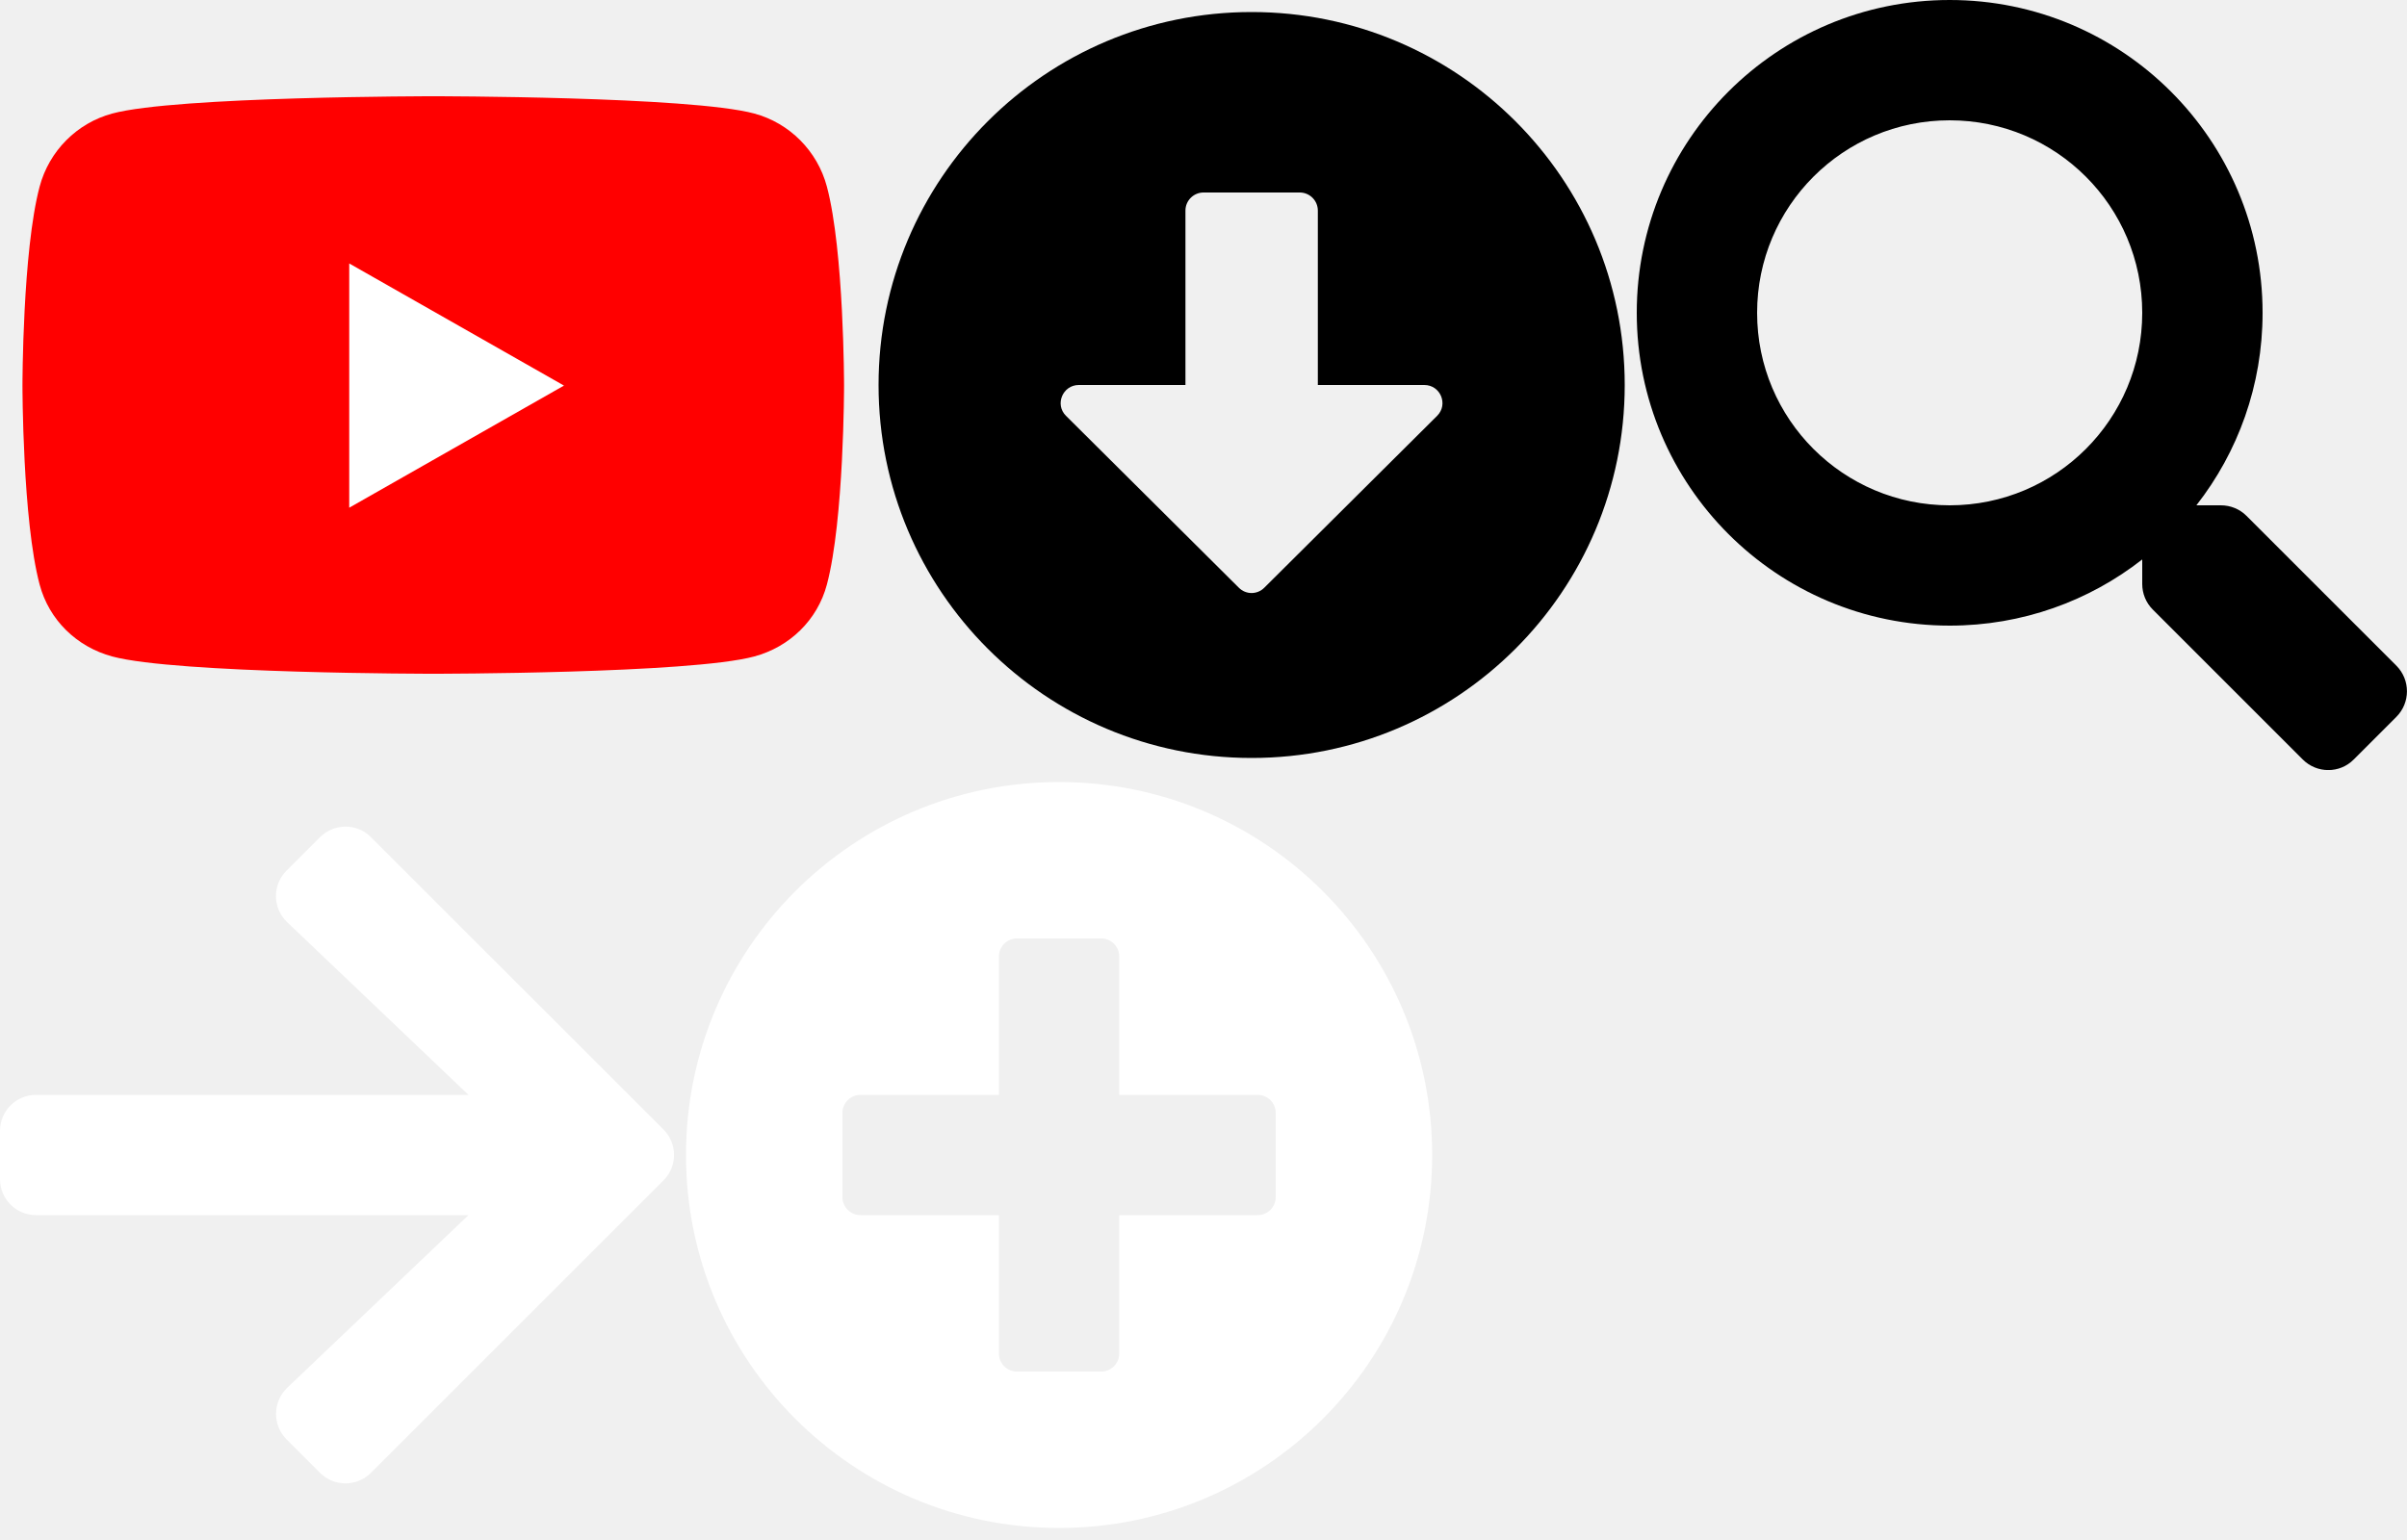
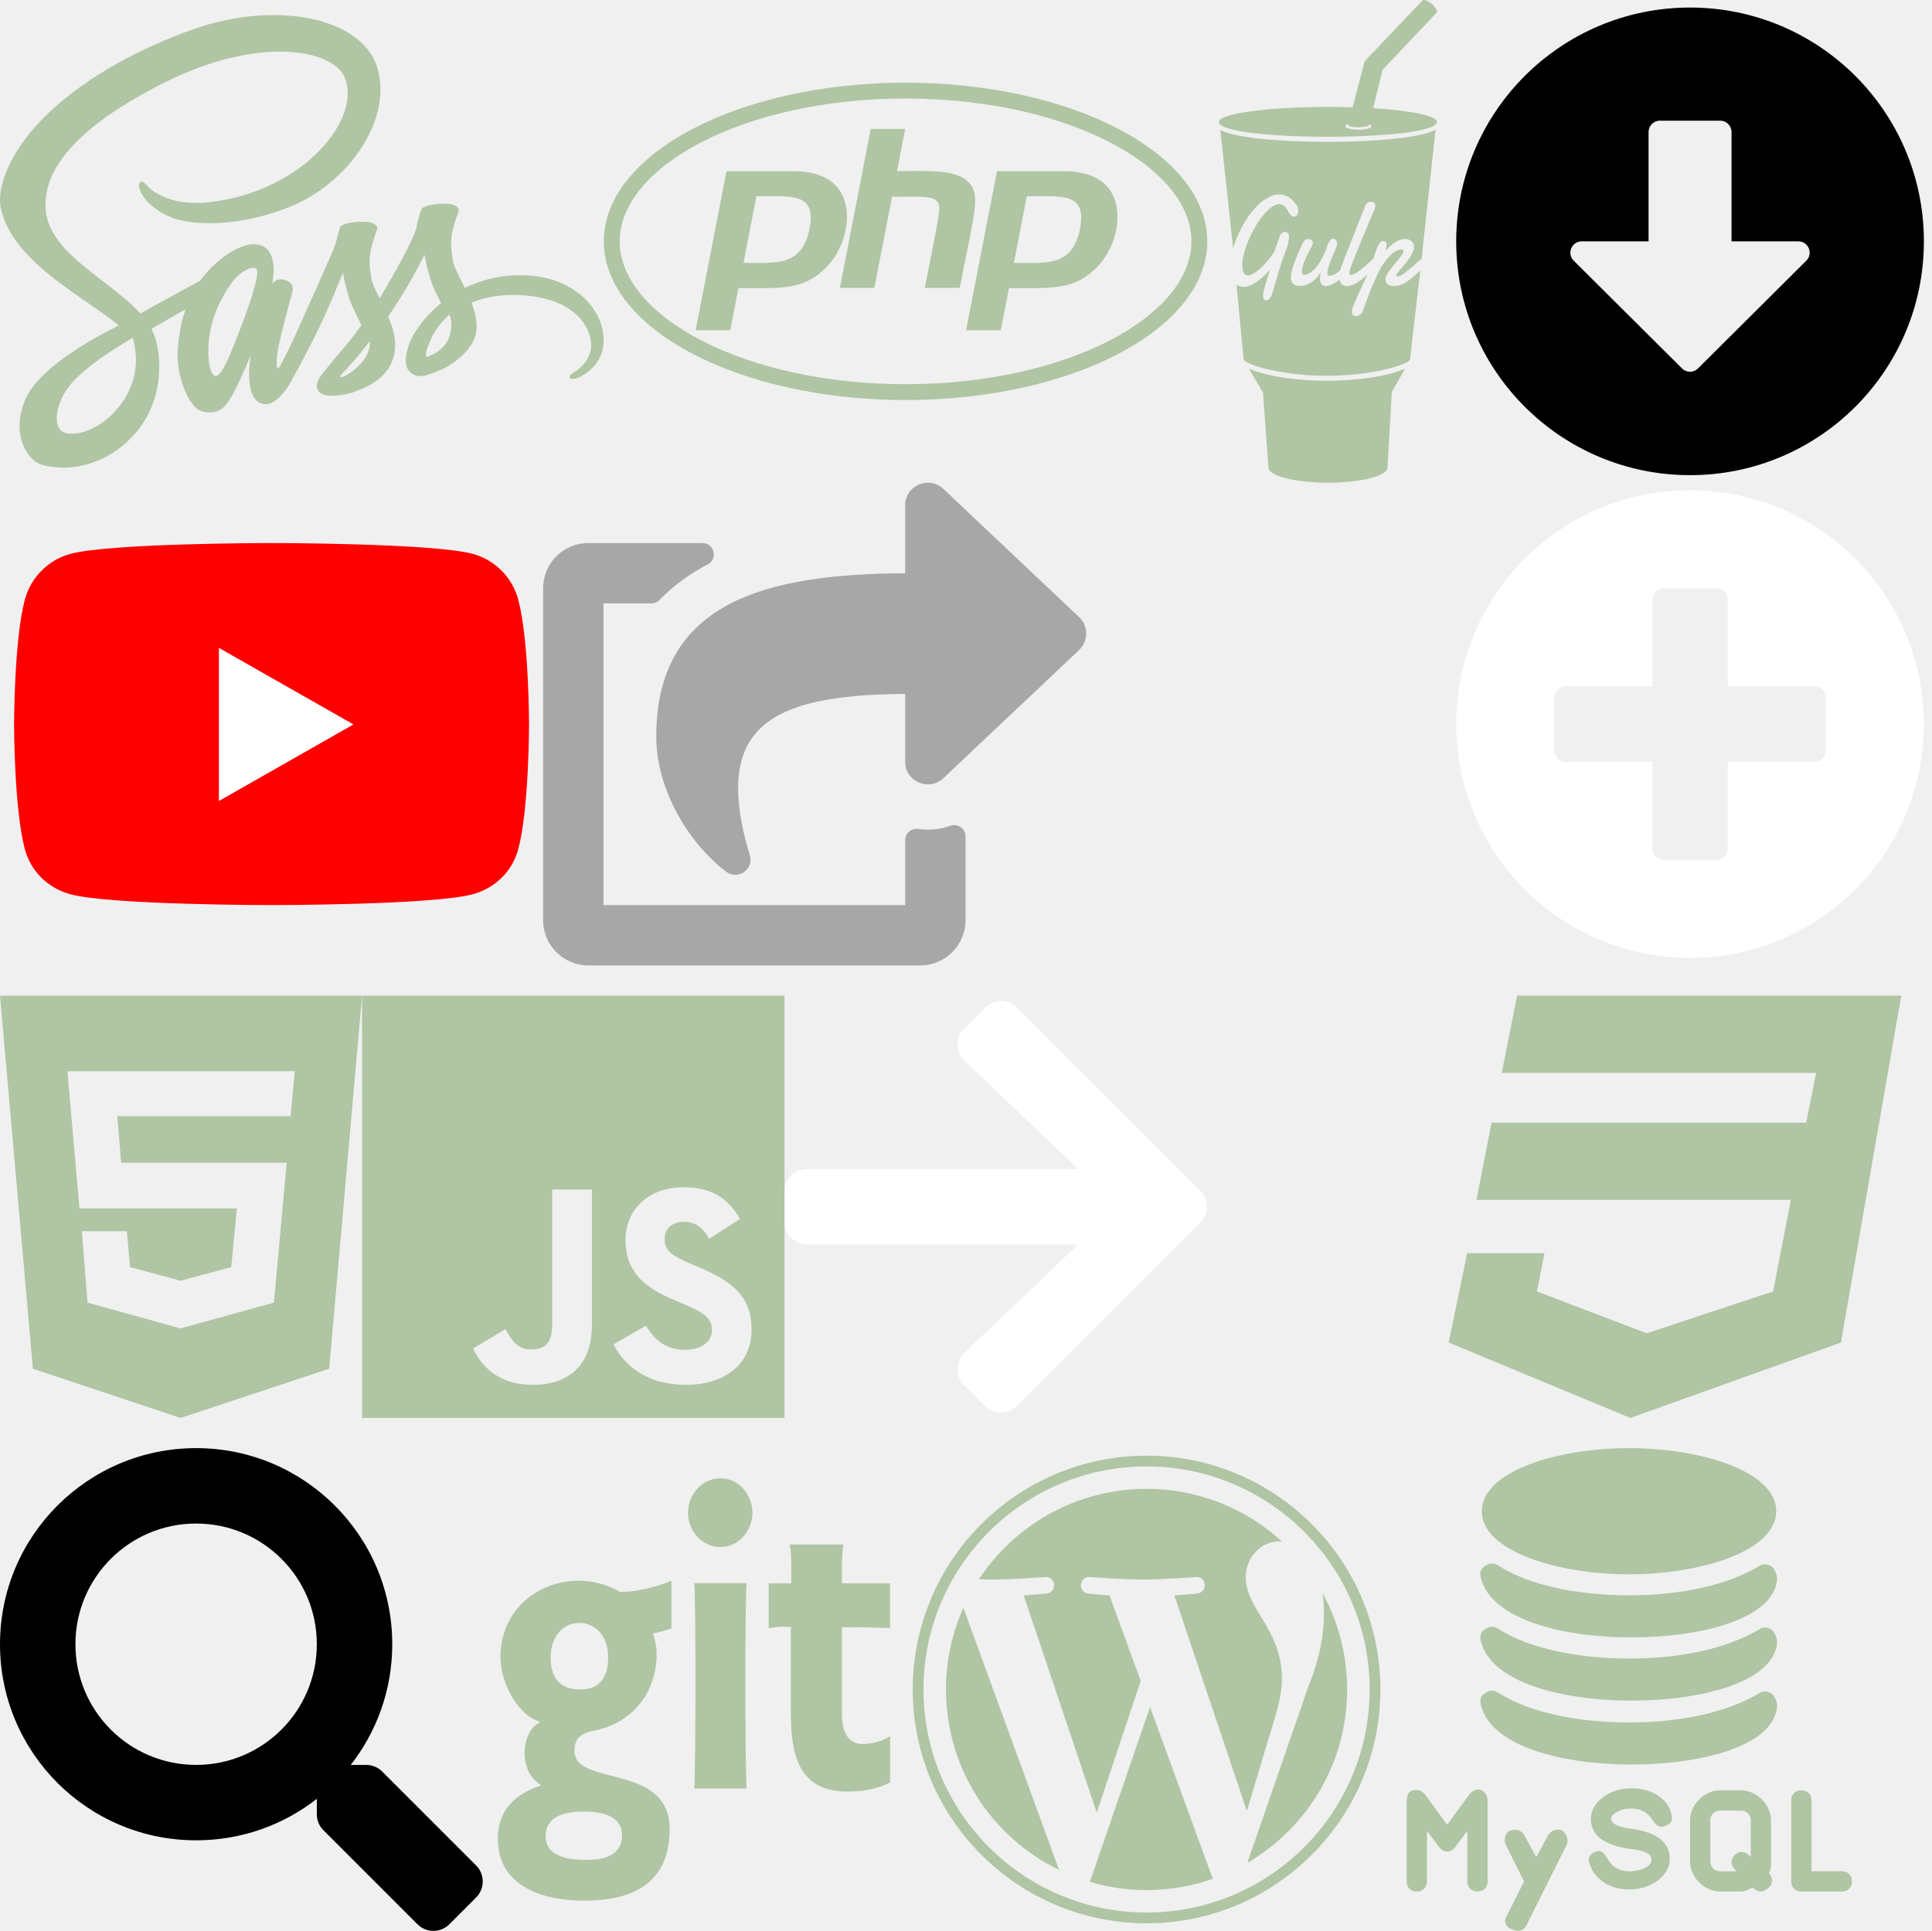
- <svg xmlns="http://www.w3.org/2000/svg" width="1600" height="1024" viewBox="0 0 1600 1024">
-   <view id="arrow-alt-circle-down" viewBox="576 0 512 512" />
-   <svg viewBox="0 0 512 512" width="512" height="512" x="576">
+ <svg xmlns="http://www.w3.org/2000/svg" width="2049" height="2048" viewBox="0 0 2049 2048">
+   <view id="arrow-alt-circle-down" viewBox="1536.4 0 512 512" />
+   <svg viewBox="0 0 512 512" width="512" height="512" x="1536.4">
    <path d="M504 256c0 137-111 248-248 248S8 393 8 256 119 8 256 8s248 111 248 248zM212 140v116h-70.9c-10.7 0-16.1 13-8.5 20.5l114.9 114.3c4.7 4.7 12.2 4.7 16.9 0l114.9-114.3c7.6-7.6 2.2-20.5-8.5-20.5H300V140c0-6.6-5.4-12-12-12h-64c-6.6 0-12 5.4-12 12z" />
  </svg>
-   <view id="arrow-right" viewBox="0 512 448 512" />
-   <svg viewBox="0 0 448 512" width="448" height="512" y="512">
+   <view id="arrow-right" viewBox="832 1024 448 512" />
+   <svg viewBox="0 0 448 512" width="448" height="512" x="832" y="1024">
    <path fill="#fff" d="M190.5 66.9l22.2-22.2c9.4-9.4 24.6-9.4 33.9 0L441 239c9.4 9.4 9.4 24.6 0 33.9L246.6 467.3c-9.4 9.4-24.6 9.4-33.9 0l-22.2-22.2c-9.5-9.5-9.3-25 .4-34.3L311.4 296H24c-13.3 0-24-10.7-24-24v-32c0-13.3 10.7-24 24-24h287.4L190.9 101.2c-9.8-9.3-10-24.8-.4-34.3z" />
  </svg>
-   <view id="plus-circle" viewBox="448 512 512 512" />
-   <svg viewBox="0 0 512 512" width="512" height="512" x="448" y="512">
+   <view id="css3" viewBox="1536.4 1024 512 512" />
+   <svg viewBox="0 0 512 512" width="512" height="512" x="1536.4" y="1024">
+     <path fill="#afc5a3" d="M480 32l-64 368-223.3 80L0 400l19.6-94.8h82l-8 40.6L210 390.2l134.1-44.4 18.8-97.1H29.5l16-82h333.7l10.5-52.7H56.3l16.3-82H480z" />
+   </svg>
+   <view id="git" viewBox="512 1536 448 512" />
+   <svg viewBox="0 0 448 512" width="448" height="512" x="512" y="1536">
+     <path fill="#afc5a3" d="M18.8 221.7c0 25.3 16.2 60 41.5 68.5v1c-18.8 8.3-24 50.6 1 65.8v1C34 367 16 384.3 16 414.2c0 51.5 48.8 65.8 91.5 65.8 52 0 90.7-18.7 90.7-76 0-70.5-101-44.5-101-82.8 0-13.5 7.2-18.7 19.7-21.3 41.5-7.7 67.5-40 67.5-82.2 0-7.3-1.5-14.2-4-21 6.7-1.5 13.2-3.3 19.7-5.5v-50.5c-17.2 6.8-35.7 11.8-54.5 11.8-53.8-31-126.8 1.3-126.8 69.2zm87.7 163.8c17 0 41.2 3 41.2 25 0 21.8-19.5 26.3-37.7 26.3-17.3 0-43.3-2.7-43.3-25.2.1-22.3 22.1-26.1 39.8-26.1zM103.3 256c-22 0-31.3-13-31.3-33.8 0-49.3 61-48.8 61-.5 0 20.3-8 34.3-29.7 34.3zM432 305.5v49c-13.3 7.3-30.5 9.8-45.5 9.8-53.5 0-59.8-42.2-59.8-85.7v-87.7h.5v-1c-7 0-7.3-1.6-24 1v-47.5h24c0-22.3.3-31-1.5-41.2h56.7c-2 13.8-1.5 27.5-1.5 41.2h51v47.5s-19.3-1-51-1V281c0 14.8 3.3 32.8 21.8 32.8 9.8 0 21.3-2.8 29.3-8.3zM286 68.7c0 18.7-14.5 36.2-33.8 36.2-19.8 0-34.5-17.2-34.5-36.2 0-19.3 14.5-36.7 34.5-36.7C272 32 286 50 286 68.7zm-6.2 74.5c-1.8 14.6-1.6 199.8 0 217.8h-55.5c1.6-18.1 1.8-203 0-217.8h55.5z" />
+   </svg>
+   <view id="gulp" viewBox="1280.4 0 256 512" />
+   <svg viewBox="0 0 256 512" width="256" height="512" x="1280.4">
+     <path fill="#afc5a3" d="M209.8 391.1l-14.1 24.6-4.6 80.2c0 8.9-28.3 16.1-63.1 16.1s-63.1-7.2-63.1-16.1l-5.8-79.4-14.9-25.4c41.2 17.3 126 16.7 165.6 0zm-196-253.3l13.6 125.5c5.9-20 20.8-47 40-55.2 6.3-2.7 12.7-2.7 18.7.9 5.2 3 9.6 9.3 10.1 11.8 1.2 6.5-2 9.1-4.5 9.1-3 0-5.3-4.6-6.8-7.3-4.1-7.3-10.3-7.6-16.9-2.8-6.9 5-12.9 13.4-17.1 20.7-5.1 8.8-9.4 18.5-12 28.2-1.5 5.6-2.9 14.6-.6 19.9 1 2.2 2.5 3.6 4.9 3.6 5 0 12.3-6.6 15.8-10.1 4.5-4.5 10.3-11.5 12.5-16l5.2-15.5c2.6-6.8 9.9-5.6 9.9 0 0 10.2-3.7 13.6-10 34.7-5.8 19.5-7.6 25.8-7.6 25.8-.7 2.8-3.4 7.5-6.3 7.5-1.2 0-2.1-.4-2.6-1.2-1-1.4-.9-5.3-.8-6.3.2-3.2 6.3-22.2 7.3-25.2-2 2.2-4.1 4.4-6.4 6.6-5.4 5.1-14.1 11.8-21.5 11.8-3.4 0-5.6-.9-7.7-2.4l7.6 79.6c2 5 39.2 17.1 88.2 17.1 49.1 0 86.3-12.2 88.2-17.1l10.9-94.6c-5.7 5.2-12.3 11.6-19.6 14.8-5.4 2.3-17.4 3.8-17.4-5.7 0-5.2 9.1-14.8 14.4-21.5 1.4-1.7 4.7-5.9 4.7-8.1 0-2.9-6-2.2-11.7 2.5-3.2 2.7-6.2 6.3-8.7 9.7-4.3 6-6.6 11.2-8.5 15.5-6.2 14.2-4.1 8.6-9.1 22-5 13.3-4.2 11.8-5.2 14-.9 1.9-2.2 3.5-4 4.5-1.9 1-4.5.9-6.1-.3-.9-.6-1.3-1.9-1.3-3.7 0-.9.1-1.8.3-2.7 1.5-6.1 7.8-18.1 15-34.3 1.6-3.7 1-2.6.8-2.3-6.2 6-10.9 8.9-14.4 10.5-5.8 2.6-13 2.6-14.5-4.1-.1-.4-.1-.8-.2-1.2-11.8 9.2-24.3 11.7-20-8.1-4.6 8.2-12.6 14.9-22.4 14.9-4.1 0-7.1-1.4-8.6-5.1-2.3-5.5 1.3-14.9 4.6-23.8 1.7-4.5 4-9.9 7.1-16.2 1.6-3.4 4.2-5.4 7.6-4.5.6.2 1.1.4 1.6.7 2.6 1.8 1.6 4.5.3 7.2-3.8 7.5-7.1 13-9.3 20.8-.9 3.3-2 9 1.5 9 2.4 0 4.7-.8 6.9-2.4 4.6-3.4 8.3-8.5 11.1-13.5 2-3.6 4.4-8.3 5.6-12.3.5-1.7 1.1-3.3 1.8-4.8 1.1-2.5 2.6-5.1 5.2-5.1 1.3 0 2.4.5 3.2 1.5 1.7 2.2 1.3 4.5.4 6.9-2 5.6-4.7 10.6-6.9 16.7-1.3 3.5-2.7 8-2.7 11.7 0 3.4 3.7 2.6 6.8 1.2 2.4-1.1 4.8-2.8 6.8-4.5 1.2-4.9.9-3.8 26.4-68.2 1.3-3.3 3.7-4.7 6.1-4.7 1.2 0 2.2.4 3.2 1.1 1.7 1.3 1.7 4.1 1 6.2-.7 1.9-.6 1.3-4.5 10.5-5.2 12.1-8.6 20.8-13.2 31.9-1.9 4.6-7.7 18.9-8.7 22.3-.6 2.2-1.3 5.8 1 5.8 5.4 0 19.3-13.1 23.1-17 .2-.3.5-.4.9-.6.6-1.9 1.2-3.7 1.7-5.5 1.4-3.8 2.7-8.2 5.3-11.3.8-1 1.7-1.6 2.7-1.6 2.8 0 4.2 1.2 4.2 4 0 1.1-.7 5.1-1.1 6.2 1.4-1.5 2.9-3 4.5-4.5 15-13.9 25.7-6.8 25.7.2 0 7.4-8.9 17.7-13.8 23.4-1.6 1.9-4.9 5.4-5 6.4 0 1.3.9 1.8 2.2 1.8 2 0 6.4-3.5 8-4.7 5-3.9 11.8-9.9 16.6-14.1l14.8-136.8c-30.5 17.1-197.6 17.2-228.3.2zm229.7-8.5c0 21-231.2 21-231.2 0 0-8.8 51.8-15.9 115.6-15.9 9 0 17.8.1 26.3.4l12.6-48.7L228.1.6c1.4-1.4 5.8-.2 9.9 3.5s6.6 7.9 5.3 9.3l-.1.1L185.9 74l-10 40.7c39.9 2.6 67.6 8.1 67.6 14.6zm-69.4 4.6c0-.8-.9-1.5-2.5-2.1l-.2.8c0 1.3-5 2.4-11.1 2.4s-11.1-1.1-11.1-2.4c0-.1 0-.2.1-.3l.2-.7c-1.8.6-3 1.4-3 2.3 0 2.1 6.2 3.7 13.7 3.7 7.7.1 13.9-1.6 13.9-3.7z" />
+   </svg>
+   <view id="html5" viewBox="0 1024 384 512" />
+   <svg viewBox="0 0 384 512" width="384" height="512" y="1024">
+     <path fill="#afc5a3" d="M0 32l34.9 395.8L191.5 480l157.6-52.2L384 32H0zm308.2 127.9H124.4l4.1 49.4h175.6l-13.6 148.4-97.9 27v.3h-1.1l-98.7-27.3-6-75.8h47.7L138 320l53.5 14.5 53.7-14.5 6-62.2H84.3L71.5 112.2h241.1l-4.4 47.7z" />
+   </svg>
+   <view id="js" viewBox="384 1024 448 512" />
+   <svg viewBox="0 0 448 512" width="448" height="512" x="384" y="1024">
+     <path fill="#afc5a3" d="M0 32v448h448V32H0zm243.8 349.4c0 43.6-25.6 63.5-62.9 63.5-33.7 0-53.2-17.4-63.2-38.5l34.3-20.7c6.6 11.7 12.6 21.6 27.1 21.6 13.8 0 22.6-5.4 22.6-26.5V237.7h42.1v143.7zm99.6 63.5c-39.1 0-64.4-18.6-76.7-43l34.3-19.8c9 14.7 20.8 25.6 41.5 25.6 17.4 0 28.6-8.7 28.6-20.8 0-14.4-11.4-19.5-30.7-28l-10.5-4.5c-30.4-12.9-50.5-29.2-50.5-63.5 0-31.6 24.1-55.6 61.6-55.6 26.8 0 46 9.3 59.8 33.7L368 290c-7.2-12.9-15-18-27.1-18-12.3 0-20.1 7.8-20.1 18 0 12.6 7.8 17.7 25.9 25.6l10.5 4.5c35.8 15.3 55.9 31 55.9 66.2 0 37.8-29.8 58.6-69.7 58.6z" />
+   </svg>
+   <view id="mysql" viewBox="1472 1536 512 512" />
+   <svg viewBox="0 0 512.001 512.001" width="512" height="512" x="1472" y="1536">
+     <path fill="#afc5a3" d="M99.281 362.953c-4.294-2.147-8.971-.357-12.881 4.294L62.784 399.45l-23.616-32.203c-3.074-4.4-8.703-5.28-12.882-4.294-4.672 1.103-6.44 6.44-6.44 10.735v85.874c0 6.44 4.294 10.735 10.735 10.735s10.735-4.294 10.735-10.735V405.89l12.88 17.175c4.294 6.44 12.882 6.44 17.175 0l12.881-17.175v53.672c-.001 6.441 4.293 10.735 10.734 10.735 6.44 0 10.735-4.294 10.735-10.735v-85.874c-.001-4.295-2.147-8.588-6.44-10.735zM258.148 382.274c12.881 0 19.132 7.13 21.468 10.735 5.357 8.267 8.827 9.906 14.54 7.764 7.044-2.642 7.422-6.038 6.929-9.91-2.146-17.175-19.322-30.055-42.937-30.055-23.616 0-42.937 15.029-42.937 32.203 0 17.174 12.931 27.371 38.693 31.664l4.244.538c17.175 2.146 21.418 6.129 21.355 11.538-.08 6.788-10.622 12.077-23.502 12.077-12.882 0-19.079-6.92-21.468-10.735-3.933-6.278-6.44-10.735-10.734-10.735-6.44 0-11.909 5.617-10.735 10.735 3.605 16.394 19.322 30.055 42.937 30.055 23.616 0 42.937-15.029 42.937-32.203 0-17.175-12.605-27.609-38.369-31.902l-2.421-.3c-19.322-2.146-21.479-8.002-21.468-10.735.017-4.293 8.587-10.734 21.468-10.734zM481.419 448.827h-32.203v-75.14c0-6.44-4.294-10.735-10.735-10.735-6.44 0-10.735 4.294-10.735 10.735v85.874c0 6.44 4.294 10.735 10.735 10.735h42.937c6.44 0 10.735-4.294 10.735-10.735s-4.293-10.734-10.734-10.734zM404.134 450.973c2.146-4.294 2.281-8.587 2.281-12.881l-.135-42.936h-.001c0-17.175-15.029-32.203-32.203-32.203h-21.468c-17.175 0-32.203 15.029-32.203 32.203v42.937c0 17.175 15.029 32.203 32.203 32.203h21.468c4.294 0 8.587-2.147 12.882-4.294 2.146 2.147 4.797 4.294 9.09 4.294 2.147 0 5.937-2.148 8.085-4.294 4.295-4.296 4.295-10.735.001-15.029zm-19.324-17.174v-.001l-2.146-2.146c-4.294-4.294-10.735-4.294-15.029 0-4.294 4.294-4.294 10.735 0 15.029l2.146 2.147h-17.175c-6.44 0-10.735-4.294-10.735-10.735v-42.937c0-6.44 4.294-10.735 10.735-10.735h21.468c6.44 0 10.735 4.294 10.735 10.735v38.642l.001.001zM185.154 405.891c-3.895-2.807-11.884-1.029-15.029 4.294l-12.882 23.616-12.882-23.616c-2.146-4.294-8.756-6.891-15.029-4.294-4.436 1.837-7.073 8.72-4.294 15.029l19.322 38.643-19.322 38.643c-2.368 4.554.864 10.626 7.349 12.636 4.466 1.384 9.953 2.841 14.123-4.049l42.937-85.874c2.147-4.294.634-11.477-4.293-15.028zM406.781 125.457c-4.047-2.916-10.379-2.779-12.609-.548-33.457 20.074-82.529 31.227-138.292 31.227s-107.064-11.152-138.292-31.227c-6.503-4.483-11.659-1.966-14.219-.122-4.047 2.916-6.709 5.367-4.697 13.334 10.94 43.306 85.829 62.625 159.435 62.625s149.68-19.102 154.544-60.53c.737-6.264-3.311-12.915-5.87-14.759z" />
+     <path fill="#afc5a3" d="M406.781 192.545c-4.047-2.916-10.379-2.779-12.609-.548-33.457 20.074-82.529 31.227-138.292 31.227s-107.064-11.152-138.292-31.227c-6.503-4.483-11.659-1.966-14.219-.122-4.047 2.916-6.709 5.367-4.697 13.334 10.94 43.306 85.829 62.625 159.435 62.625s149.68-19.101 154.544-60.529c.737-6.264-3.311-12.915-5.87-14.76z" />
+     <path fill="#afc5a3" d="M406.781 260.306c-4.047-2.916-10.379-2.779-12.609-.548-33.457 20.074-82.529 31.227-138.292 31.227s-107.064-11.152-138.292-31.227c-6.503-4.483-11.659-1.966-14.219-.122-4.047 2.916-6.709 5.367-4.697 13.334 10.94 43.306 85.829 62.625 159.435 62.625s149.68-19.102 154.544-60.53c.737-6.263-3.311-12.915-5.87-14.759zM255.664 0C179.827 0 99.529 24.536 99.529 66.915c0 42.38 80.298 66.914 156.135 66.914s156.134-24.536 156.134-66.915C411.798 24.534 331.5 0 255.664 0z" />
+   </svg>
+   <view id="php" viewBox="640.4 0 640 512" />
+   <svg viewBox="0 0 640 512" width="640" height="512" x="640.4">
+     <path fill="#afc5a3" d="M320 104.5c171.4 0 303.2 72.2 303.2 151.5S491.3 407.5 320 407.5c-171.4 0-303.2-72.2-303.2-151.5S148.7 104.5 320 104.5m0-16.8C143.3 87.7 0 163 0 256s143.3 168.3 320 168.3S640 349 640 256 496.7 87.7 320 87.7zM218.2 242.5c-7.9 40.5-35.8 36.3-70.1 36.3l13.7-70.6c38 0 63.8-4.1 56.4 34.3zM97.4 350.3h36.7l8.7-44.8c41.1 0 66.6 3 90.2-19.1 26.1-24 32.9-66.7 14.3-88.1-9.7-11.2-25.3-16.7-46.5-16.7h-70.7L97.4 350.3zm185.7-213.6h36.5l-8.7 44.8c31.5 0 60.7-2.3 74.8 10.7 14.8 13.6 7.7 31-8.3 113.1h-37c15.4-79.4 18.3-86 12.7-92-5.4-5.8-17.7-4.6-47.4-4.6l-18.8 96.6h-36.5l32.7-168.6zM505 242.5c-8 41.1-36.7 36.3-70.1 36.3l13.7-70.6c38.2 0 63.8-4.1 56.4 34.3zM384.2 350.3H421l8.7-44.8c43.2 0 67.1 2.5 90.2-19.1 26.1-24 32.9-66.7 14.3-88.1-9.7-11.2-25.3-16.7-46.5-16.7H417l-32.8 168.7z" />
+   </svg>
+   <view id="plus-circle" viewBox="1536.4 512 512 512" />
+   <svg viewBox="0 0 512 512" width="512" height="512" x="1536.4" y="512">
    <path fill="#fff" d="M256 8C119 8 8 119 8 256s111 248 248 248 248-111 248-248S393 8 256 8zm144 276c0 6.6-5.4 12-12 12h-92v92c0 6.6-5.4 12-12 12h-56c-6.6 0-12-5.4-12-12v-92h-92c-6.6 0-12-5.4-12-12v-56c0-6.6 5.4-12 12-12h92v-92c0-6.6 5.4-12 12-12h56c6.6 0 12 5.4 12 12v92h92c6.6 0 12 5.4 12 12v56z" />
  </svg>
-   <view id="search" viewBox="1088 0 512 512" />
-   <svg viewBox="0 0 512 512" width="512" height="512" x="1088">
+   <view id="sass" viewBox="0 0 640.4 512" />
+   <svg viewBox="0 0 640.4 512" width="640.4" height="512">
+     <path fill="#afc5a3" d="M551.1 291.9c-22.4.1-41.8 5.5-58 13.5-5.9-11.9-12-22.3-13-30.1-1.2-9.1-2.5-14.5-1.1-25.3s7.7-26.1 7.6-27.2c-.1-1.1-1.4-6.6-14.3-6.7-12.9-.1-24 2.5-25.3 5.9-1.3 3.4-3.8 11.1-5.3 19.1-2.3 11.7-25.8 53.5-39.1 75.3-4.4-8.5-8.1-16-8.9-22-1.2-9.1-2.5-14.5-1.1-25.3s7.7-26.1 7.6-27.2c-.1-1.1-1.4-6.6-14.3-6.7-12.9-.1-24 2.5-25.3 5.9-1.3 3.4-2.7 11.4-5.3 19.1-2.6 7.7-33.9 77.3-42.1 95.4-4.2 9.2-7.8 16.6-10.4 21.6s-.2.3-.4.9c-2.2 4.3-3.5 6.7-3.5 6.7v.1c-1.7 3.2-3.6 6.1-4.5 6.1-.6 0-1.9-8.4.3-19.9 4.7-24.2 15.8-61.8 15.7-63.1-.1-.7 2.1-7.2-7.3-10.7-9.1-3.3-12.4 2.2-13.2 2.2-.8 0-1.4 2-1.4 2s10.1-42.4-19.4-42.4c-18.4 0-44 20.2-56.6 38.5-7.9 4.3-25 13.6-43 23.5-6.9 3.8-14 7.7-20.7 11.4-.5-.5-.9-1-1.4-1.5-35.8-38.2-101.9-65.2-99.1-116.5 1-18.7 7.5-67.8 127.1-127.4 98-48.8 176.4-35.4 189.9-5.6 19.4 42.5-41.9 121.6-143.7 133-38.8 4.3-59.2-10.7-64.3-16.3-5.3-5.9-6.1-6.2-8.1-5.1-3.3 1.8-1.2 7 0 10.1 3 7.9 15.5 21.9 36.8 28.9 18.7 6.1 64.2 9.5 119.2-11.8C367 196.5 415.1 130.2 401 74.7 386.6 18.3 293.1-.2 204.6 31.2 151.9 49.9 94.9 79.3 53.9 117.6 5.2 163.2-2.6 202.9.6 219.5c11.4 58.9 92.6 97.3 125.1 125.7-1.6.9-3.1 1.7-4.5 2.5-16.3 8.1-78.2 40.5-93.7 74.7-17.5 38.8 2.9 66.6 16.3 70.4 41.8 11.6 84.6-9.3 107.6-43.6s20.2-79.1 9.6-99.5c-.1-.3-.3-.5-.4-.8 4.2-2.5 8.5-5 12.8-7.5 8.3-4.9 16.4-9.4 23.5-13.3-4 10.8-6.9 23.8-8.4 42.6-1.8 22 7.3 50.5 19.1 61.7 5.2 4.9 11.5 5 15.4 5 13.8 0 20-11.4 26.9-25 8.5-16.6 16-35.9 16-35.9s-9.4 52.2 16.3 52.2c9.4 0 18.8-12.1 23-18.3v.1s.2-.4.7-1.2c1-1.5 1.5-2.4 1.5-2.4v-.3c3.8-6.5 12.1-21.4 24.6-46 16.2-31.8 31.7-71.5 31.7-71.5s1.4 9.7 6.2 25.8c2.8 9.5 8.7 19.9 13.4 30-3.8 5.2-6.1 8.2-6.1 8.2s0 .1.1.2c-3 4-6.4 8.3-9.9 12.5-12.8 15.2-28 32.6-30 37.6-2.4 5.9-1.8 10.3 2.8 13.7 3.4 2.6 9.4 3 15.7 2.5 11.5-.8 19.6-3.6 23.5-5.4 6.2-2.2 13.4-5.7 20.2-10.6 12.5-9.2 20.1-22.4 19.4-39.8-.4-9.6-3.5-19.2-7.3-28.2 1.1-1.6 2.3-3.3 3.4-5 19.8-28.9 35.1-60.6 35.1-60.6s1.4 9.7 6.2 25.8c2.4 8.1 7.1 17 11.4 25.7-18.6 15.1-30.1 32.6-34.1 44.1-7.4 21.3-1.6 30.9 9.3 33.1 4.9 1 11.9-1.3 17.1-3.5 6.5-2.2 14.3-5.7 21.6-11.1 12.5-9.2 24.6-22.1 23.8-39.6-.3-7.9-2.5-15.8-5.4-23.4 15.7-6.6 36.1-10.2 62.1-7.2 55.7 6.5 66.6 41.3 64.5 55.8-2.1 14.6-13.8 22.6-17.7 25-3.9 2.4-5.1 3.3-4.8 5.1.5 2.6 2.3 2.5 5.6 1.9 4.6-.8 29.2-11.8 30.3-38.7 1.6-34-31.1-71.4-89-71.1zM121.8 436.6c-18.4 20.1-44.2 27.7-55.3 21.3C54.6 451 59.3 421.4 82 400c13.8-13 31.6-25 43.4-32.4 2.7-1.6 6.6-4 11.4-6.9.8-.5 1.2-.7 1.2-.7.9-.6 1.9-1.1 2.9-1.7 8.3 30.4.3 57.2-19.1 78.3zm134.4-91.4c-6.4 15.7-19.9 55.7-28.1 53.6-7-1.8-11.3-32.3-1.4-62.3 5-15.1 15.6-33.1 21.9-40.1 10.1-11.3 21.2-14.9 23.8-10.4 3.5 5.9-12.2 49.4-16.2 59.2zm111 53c-2.7 1.4-5.2 2.3-6.4 1.6-.9-.5 1.1-2.4 1.1-2.4s13.9-14.9 19.4-21.7c3.2-4 6.9-8.7 10.9-13.9 0 .5.1 1 .1 1.6-.1 17.9-17.3 30-25.1 34.8zm85.6-19.5c-2-1.4-1.7-6.1 5-20.7 2.6-5.7 8.6-15.3 19-24.5 1.2 3.8 1.9 7.4 1.9 10.8-.1 22.5-16.2 30.9-25.9 34.4z" />
+   </svg>
+   <view id="search" viewBox="0 1536 512 512" />
+   <svg viewBox="0 0 512 512" width="512" height="512" y="1536">
    <path d="M505 442.7L405.3 343c-4.5-4.5-10.6-7-17-7H372c27.6-35.3 44-79.7 44-128C416 93.1 322.9 0 208 0S0 93.1 0 208s93.1 208 208 208c48.3 0 92.7-16.4 128-44v16.3c0 6.4 2.5 12.5 7 17l99.7 99.7c9.4 9.4 24.6 9.4 33.9 0l28.3-28.3c9.4-9.4 9.4-24.6.1-34zM208 336c-70.7 0-128-57.2-128-128 0-70.7 57.2-128 128-128 70.7 0 128 57.2 128 128 0 70.7-57.2 128-128 128z" />
  </svg>
-   <view id="youtube" viewBox="0 0 576 512" />
-   <svg viewBox="0 0 576 512" width="576" height="512">
+   <view id="share-square" viewBox="576 512 576 512" />
+   <svg viewBox="0 0 576 512" width="576" height="512" x="576" y="512">
+     <path fill="#a7a7a7" d="M568.482 177.448L424.479 313.433C409.3 327.768 384 317.14 384 295.985v-71.963c-144.575.97-205.566 35.113-164.775 171.353 4.483 14.973-12.846 26.567-25.006 17.33C155.252 383.105 120 326.488 120 269.339c0-143.937 117.599-172.5 264-173.312V24.012c0-21.174 25.317-31.768 40.479-17.448l144.003 135.988c10.02 9.463 10.028 25.425 0 34.896zM384 379.128V448H64V128h50.916a11.99 11.99 0 0 0 8.648-3.693c14.953-15.568 32.237-27.89 51.014-37.676C185.708 80.83 181.584 64 169.033 64H48C21.49 64 0 85.49 0 112v352c0 26.51 21.49 48 48 48h352c26.51 0 48-21.49 48-48v-88.806c0-8.288-8.197-14.066-16.011-11.302a71.83 71.83 0 0 1-34.189 3.377c-7.27-1.046-13.8 4.514-13.8 11.859z" />
+   </svg>
+   <view id="wordpress" viewBox="960 1536 512 512" />
+   <svg viewBox="0 0 512 512" width="512" height="512" x="960" y="1536">
+     <path fill="#afc5a3" d="M61.7 169.4l101.5 278C92.2 413 43.3 340.2 43.3 256c0-30.9 6.6-60.1 18.4-86.6zm337.9 75.9c0-26.3-9.4-44.5-17.5-58.7-10.8-17.5-20.9-32.4-20.9-49.9 0-19.6 14.8-37.8 35.7-37.8.9 0 1.8.1 2.8.2-37.9-34.7-88.3-55.9-143.7-55.9-74.3 0-139.7 38.1-177.8 95.9 5 .2 9.7.3 13.7.3 22.2 0 56.7-2.7 56.7-2.7 11.5-.7 12.8 16.2 1.4 17.5 0 0-11.5 1.3-24.3 2l77.5 230.4L249.8 247l-33.1-90.8c-11.5-.7-22.3-2-22.3-2-11.5-.7-10.1-18.2 1.3-17.5 0 0 35.1 2.7 56 2.7 22.2 0 56.7-2.7 56.7-2.7 11.5-.7 12.8 16.2 1.4 17.5 0 0-11.5 1.3-24.3 2l76.9 228.7 21.2-70.9c9-29.4 16-50.5 16-68.7zm-139.9 29.3l-63.8 185.5c19.1 5.6 39.2 8.7 60.1 8.7 24.8 0 48.5-4.3 70.6-12.1-.6-.9-1.1-1.9-1.5-2.9l-65.4-179.2zm183-120.7c.9 6.8 1.4 14 1.4 21.9 0 21.6-4 45.8-16.2 76.2l-65 187.9C426.2 403 468.7 334.5 468.7 256c0-37-9.4-71.8-26-102.1zM504 256c0 136.8-111.3 248-248 248C119.2 504 8 392.7 8 256 8 119.2 119.2 8 256 8c136.7 0 248 111.2 248 248zm-11.4 0c0-130.5-106.2-236.6-236.6-236.6C125.5 19.4 19.4 125.5 19.4 256S125.6 492.6 256 492.6c130.5 0 236.6-106.1 236.6-236.6z" />
+   </svg>
+   <view id="youtube" viewBox="0 512 576 512" />
+   <svg viewBox="0 0 576 512" width="576" height="512" y="512">
    <path fill="#fff" d="M200 150h200v200H200z" />
    <path fill="red" d="M549.655 124.083c-6.281-23.65-24.787-42.276-48.284-48.597C458.781 64 288 64 288 64S117.22 64 74.629 75.486c-23.497 6.322-42.003 24.947-48.284 48.597-11.412 42.867-11.412 132.305-11.412 132.305s0 89.438 11.412 132.305c6.281 23.65 24.787 41.5 48.284 47.821C117.22 448 288 448 288 448s170.78 0 213.371-11.486c23.497-6.321 42.003-24.171 48.284-47.821 11.412-42.867 11.412-132.305 11.412-132.305s0-89.438-11.412-132.305zm-317.51 213.508V175.185l142.739 81.205-142.739 81.201z" />
  </svg>
</svg>
